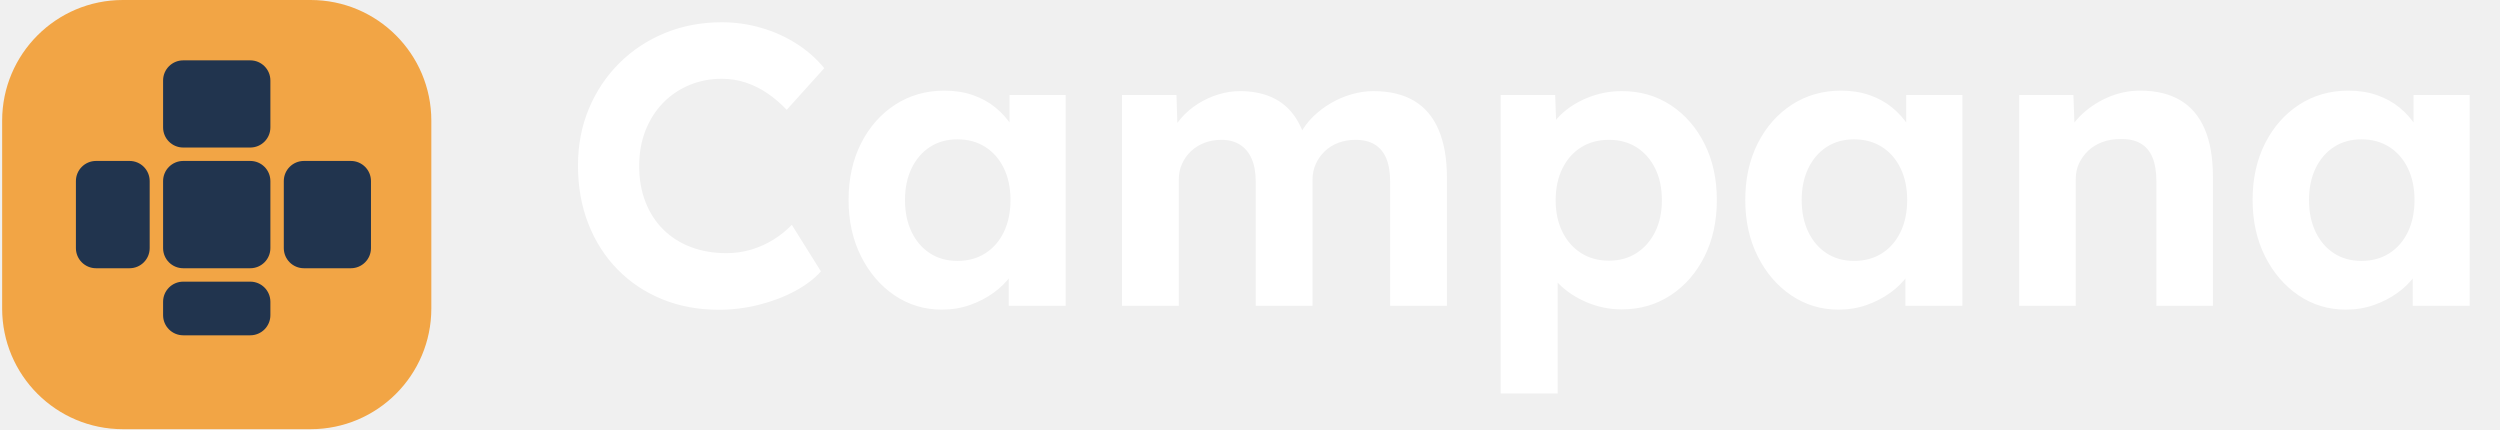
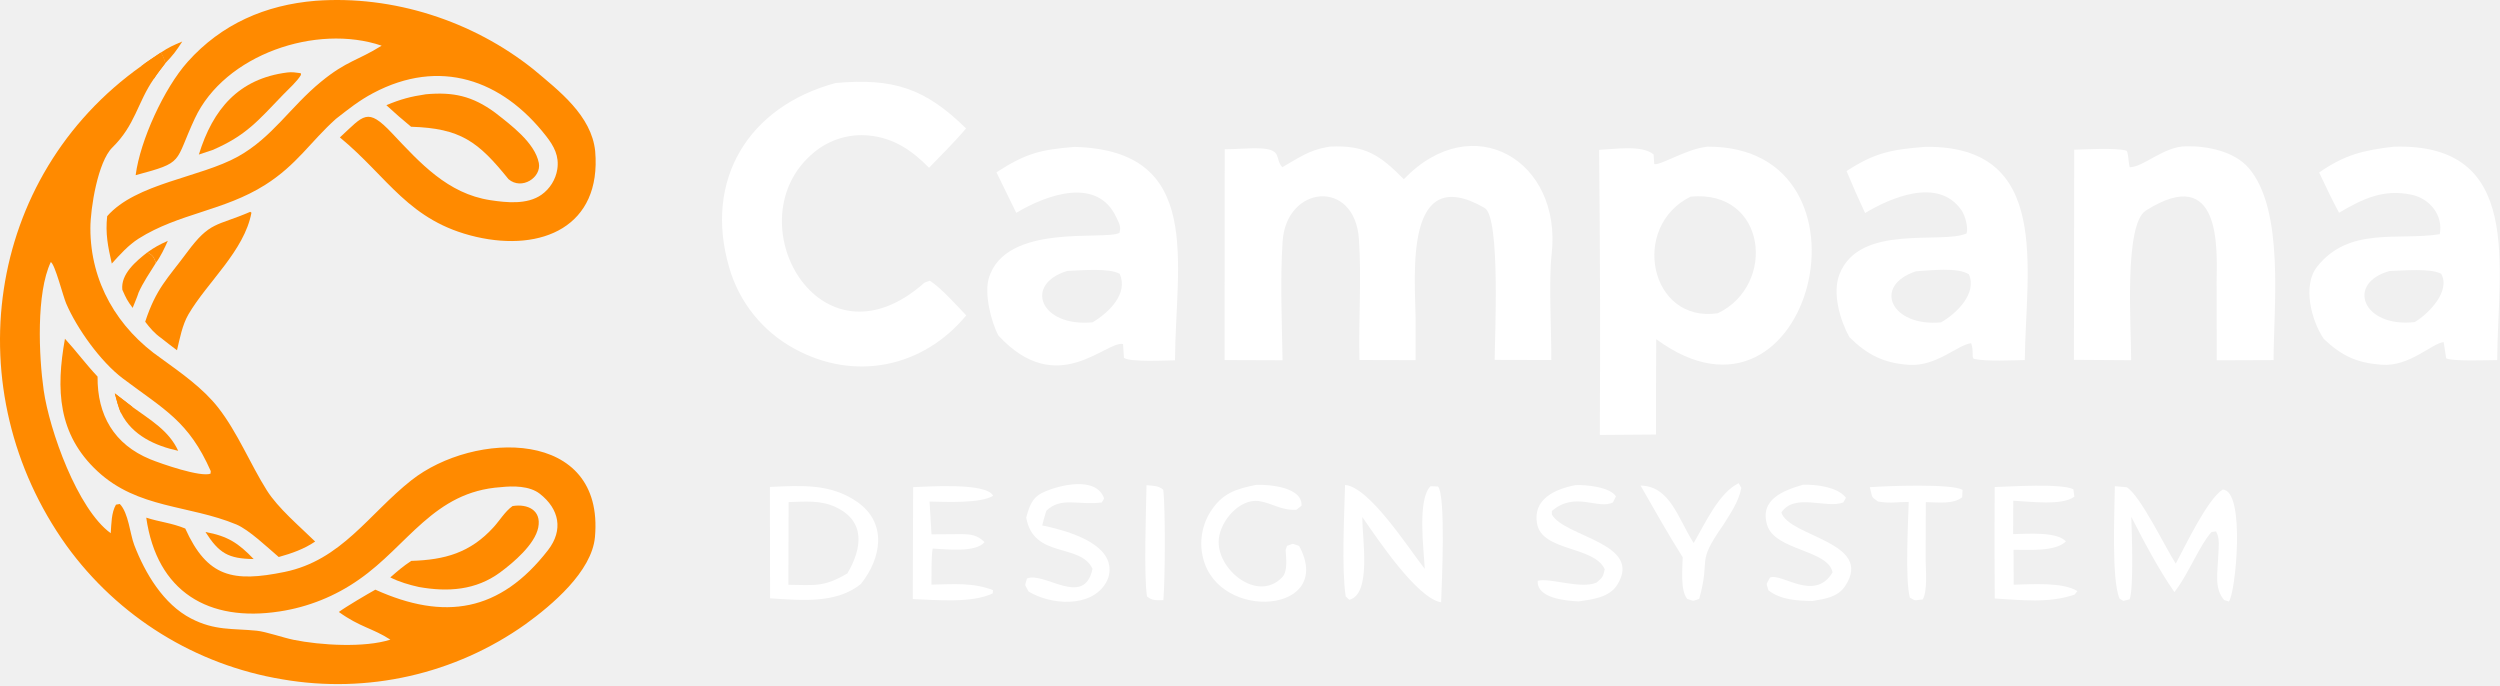
- <svg xmlns="http://www.w3.org/2000/svg" viewBox="0 0 232.6 40" width="233" height="40" role="img" aria-label="Campana, design system da So+ma">
-   <g transform="scale(0.625)">
-     <rect width="64" height="64" rx="18" fill="#F2A545" />
-     <rect x="24" y="24" width="16" height="16" rx="3" fill="#21344E" />
-     <rect x="24" y="9" width="16" height="13" rx="3" fill="#21344E" />
-     <rect x="42" y="24" width="13" height="16" rx="3" fill="#21344E" />
-     <rect x="24" y="42" width="16" height="8" rx="3" fill="#21344E" />
-     <rect x="11" y="24" width="11" height="16" rx="3" fill="#21344E" />
-   </g>
-   <path transform="translate(52 28.5)" d="M14.795 0.371Q11.925 0.371 9.522 -0.609Q7.119 -1.589 5.354 -3.39Q3.588 -5.192 2.628 -7.658Q1.667 -10.123 1.667 -13.072Q1.667 -15.93 2.68 -18.362Q3.694 -20.794 5.512 -22.607Q7.33 -24.419 9.77 -25.422Q12.21 -26.425 15.086 -26.425Q16.952 -26.425 18.739 -25.907Q20.526 -25.389 22.036 -24.426Q23.547 -23.462 24.62 -22.147L21.122 -18.264Q20.261 -19.168 19.31 -19.813Q18.359 -20.457 17.298 -20.807Q16.238 -21.157 15.057 -21.157Q13.454 -21.157 12.049 -20.571Q10.644 -19.985 9.604 -18.918Q8.564 -17.851 7.967 -16.356Q7.371 -14.861 7.371 -13.029Q7.371 -11.186 7.956 -9.683Q8.541 -8.18 9.614 -7.113Q10.687 -6.046 12.188 -5.476Q13.689 -4.905 15.522 -4.905Q16.704 -4.905 17.82 -5.239Q18.937 -5.574 19.89 -6.169Q20.843 -6.764 21.597 -7.546L24.31 -3.209Q23.412 -2.191 21.895 -1.374Q20.377 -0.557 18.525 -0.093Q16.673 0.371 14.795 0.371Z M35.581 0.357Q33.138 0.357 31.172 -0.973Q29.207 -2.303 28.047 -4.613Q26.887 -6.923 26.887 -9.863Q26.887 -12.841 28.051 -15.14Q29.215 -17.439 31.233 -18.746Q33.251 -20.053 35.814 -20.053Q37.265 -20.053 38.47 -19.636Q39.675 -19.219 40.586 -18.471Q41.497 -17.723 42.117 -16.748Q42.737 -15.773 43.001 -14.657L41.887 -14.853V-19.644H47.122V0.0H41.815V-4.73L43.009 -4.831Q42.729 -3.799 42.056 -2.859Q41.383 -1.919 40.39 -1.205Q39.396 -0.491 38.18 -0.067Q36.963 0.357 35.581 0.357ZM37.031 -4.183Q38.517 -4.183 39.63 -4.893Q40.744 -5.602 41.361 -6.883Q41.978 -8.163 41.978 -9.863Q41.978 -11.541 41.361 -12.817Q40.744 -14.094 39.63 -14.803Q38.517 -15.513 37.031 -15.513Q35.568 -15.513 34.474 -14.803Q33.379 -14.094 32.762 -12.817Q32.145 -11.541 32.145 -9.863Q32.145 -8.163 32.762 -6.883Q33.379 -5.602 34.474 -4.893Q35.568 -4.183 37.031 -4.183Z M52.371 0.0V-19.644H57.448L57.563 -15.889L56.8 -15.732Q57.198 -16.698 57.877 -17.481Q58.556 -18.264 59.452 -18.828Q60.349 -19.393 61.351 -19.7Q62.353 -20.008 63.36 -20.008Q64.887 -20.008 66.106 -19.53Q67.326 -19.052 68.186 -18.025Q69.047 -16.997 69.519 -15.326L68.708 -15.431L68.983 -16.019Q69.449 -16.917 70.195 -17.642Q70.941 -18.367 71.869 -18.904Q72.798 -19.44 73.809 -19.724Q74.82 -20.008 75.78 -20.008Q78.072 -20.008 79.596 -19.102Q81.12 -18.196 81.888 -16.383Q82.655 -14.57 82.655 -11.917V0.0H77.362V-11.535Q77.362 -12.874 77 -13.738Q76.638 -14.601 75.921 -15.035Q75.204 -15.468 74.112 -15.468Q73.26 -15.468 72.524 -15.187Q71.787 -14.907 71.256 -14.391Q70.724 -13.875 70.425 -13.205Q70.126 -12.536 70.126 -11.721V0.0H64.833V-11.58Q64.833 -12.829 64.459 -13.692Q64.086 -14.556 63.369 -15.012Q62.652 -15.468 61.628 -15.468Q60.776 -15.468 60.051 -15.187Q59.325 -14.907 58.794 -14.402Q58.263 -13.898 57.964 -13.228Q57.664 -12.558 57.664 -11.766V0.0Z M87.665 8.171V-19.644H92.742L92.901 -15.216L91.945 -15.55Q92.182 -16.737 93.208 -17.751Q94.234 -18.765 95.752 -19.387Q97.271 -20.008 98.955 -20.008Q101.52 -20.008 103.512 -18.7Q105.504 -17.393 106.657 -15.106Q107.809 -12.818 107.809 -9.841Q107.809 -6.9 106.661 -4.602Q105.513 -2.303 103.506 -0.984Q101.499 0.334 98.951 0.334Q97.257 0.334 95.71 -0.317Q94.163 -0.968 93.092 -2.038Q92.022 -3.108 91.733 -4.346L92.973 -4.866V8.171ZM97.756 -4.205Q99.219 -4.205 100.325 -4.915Q101.431 -5.625 102.059 -6.894Q102.688 -8.163 102.688 -9.841Q102.688 -11.518 102.071 -12.783Q101.454 -14.048 100.348 -14.758Q99.242 -15.468 97.756 -15.468Q96.27 -15.468 95.157 -14.769Q94.044 -14.071 93.415 -12.795Q92.787 -11.518 92.787 -9.841Q92.787 -8.163 93.415 -6.894Q94.044 -5.625 95.157 -4.915Q96.27 -4.205 97.756 -4.205Z M119.152 0.357Q116.709 0.357 114.744 -0.973Q112.778 -2.303 111.618 -4.613Q110.459 -6.923 110.459 -9.863Q110.459 -12.841 111.623 -15.14Q112.786 -17.439 114.804 -18.746Q116.823 -20.053 119.385 -20.053Q120.836 -20.053 122.041 -19.636Q123.246 -19.219 124.157 -18.471Q125.068 -17.723 125.688 -16.748Q126.308 -15.773 126.573 -14.657L125.458 -14.853V-19.644H130.693V0.0H125.386V-4.73L126.581 -4.831Q126.3 -3.799 125.627 -2.859Q124.955 -1.919 123.961 -1.205Q122.968 -0.491 121.751 -0.067Q120.535 0.357 119.152 0.357ZM120.603 -4.183Q122.089 -4.183 123.202 -4.893Q124.315 -5.602 124.932 -6.883Q125.549 -8.163 125.549 -9.863Q125.549 -11.541 124.932 -12.817Q124.315 -14.094 123.202 -14.803Q122.089 -15.513 120.603 -15.513Q119.14 -15.513 118.045 -14.803Q116.951 -14.094 116.334 -12.817Q115.717 -11.541 115.717 -9.863Q115.717 -8.163 116.334 -6.883Q116.951 -5.602 118.045 -4.893Q119.14 -4.183 120.603 -4.183Z M135.988 0.0V-19.644H141.042L141.186 -15.633L140.157 -15.187Q140.542 -16.531 141.612 -17.626Q142.682 -18.722 144.168 -19.388Q145.654 -20.053 147.257 -20.053Q149.486 -20.053 151 -19.159Q152.515 -18.264 153.279 -16.474Q154.044 -14.684 154.044 -12.03V0.0H148.774V-11.626Q148.774 -12.965 148.4 -13.851Q148.027 -14.737 147.257 -15.159Q146.487 -15.581 145.373 -15.536Q144.475 -15.536 143.727 -15.255Q142.979 -14.975 142.43 -14.459Q141.88 -13.943 141.569 -13.273Q141.259 -12.604 141.259 -11.811V0.0H138.642Q137.798 0.0 137.135 0.0Q136.471 0.0 135.988 0.0Z M166.435 0.357Q163.992 0.357 162.026 -0.973Q160.061 -2.303 158.901 -4.613Q157.742 -6.923 157.742 -9.863Q157.742 -12.841 158.905 -15.14Q160.069 -17.439 162.087 -18.746Q164.105 -20.053 166.668 -20.053Q168.119 -20.053 169.324 -19.636Q170.529 -19.219 171.44 -18.471Q172.351 -17.723 172.971 -16.748Q173.591 -15.773 173.855 -14.657L172.741 -14.853V-19.644H177.976V0.0H172.669V-4.73L173.864 -4.831Q173.583 -3.799 172.91 -2.859Q172.238 -1.919 171.244 -1.205Q170.25 -0.491 169.034 -0.067Q167.818 0.357 166.435 0.357ZM167.886 -4.183Q169.371 -4.183 170.485 -4.893Q171.598 -5.602 172.215 -6.883Q172.832 -8.163 172.832 -9.863Q172.832 -11.541 172.215 -12.817Q171.598 -14.094 170.485 -14.803Q169.371 -15.513 167.886 -15.513Q166.423 -15.513 165.328 -14.803Q164.233 -14.094 163.616 -12.817Q162.999 -11.541 162.999 -9.863Q162.999 -8.163 163.616 -6.883Q164.233 -5.602 165.328 -4.893Q166.423 -4.183 167.886 -4.183Z" fill="#FFFFFF" />
+ <svg xmlns="http://www.w3.org/2000/svg" width="554" height="152" viewBox="0 0 554 152" fill="none" role="img" aria-label="Campana, design system da So+ma">
+   <path d="M35.596 11.676C36.25 12.607 36.299 12.927 36.606 14.034C35.714 15.199 34.834 16.319 34.034 17.548C30.429 22.794 29.998 27.674 24.904 32.679C21.679 35.847 20.031 46.139 20.029 50.59C20.026 62.51 26.006 72.739 35.755 79.459C40.162 82.656 45.008 86.049 48.355 90.335C52.641 95.821 55.458 102.836 59.13 108.663C61.62 112.619 66.389 116.622 69.84 120.006C67.374 121.683 64.615 122.642 61.766 123.434C59.294 121.338 55.194 117.399 52.37 116.218C41.775 111.838 30.572 112.75 21.612 104.435C12.767 96.227 12.39 86.276 14.393 75.066C16.841 77.728 18.946 80.604 21.622 83.454C21.536 91.984 25.281 98.486 33.291 101.772C35.733 102.774 44.449 105.795 46.654 104.964L46.705 104.4C41.813 93.317 36.412 90.781 27.215 83.86C22.301 80.162 17.035 72.793 14.655 67.226C13.952 65.581 12.218 58.645 11.262 58.065C7.991 64.932 8.602 78.948 9.682 86.493C10.937 95.268 17.15 112.828 24.538 118.161C24.692 116.071 24.665 113.622 25.696 111.833L26.55 111.684C28.475 113.65 28.808 118.311 29.74 120.75C32.139 127.019 36.231 133.912 42.346 137.064C47.634 139.792 51.435 139.221 56.893 139.765C58.882 139.964 62.832 141.33 65.037 141.779C71.063 143.007 80.785 143.578 86.504 141.744C82.559 139.184 79.813 139.019 75.088 135.613C76.676 134.435 81.399 131.664 83.178 130.67C98.46 137.565 110.773 135.659 121.434 121.918C124.902 117.447 123.925 112.794 119.641 109.432C117.358 107.64 113.683 107.657 110.991 107.955C96.105 108.934 90.378 120.936 79.538 128.435C74.299 132.122 68.273 134.539 61.941 135.497C46.25 137.915 34.767 131.198 32.408 114.709C35.294 115.66 37.963 115.855 41.051 117.118C45.948 127.939 51.637 129.08 63.053 126.744C75.686 124.159 81.738 113.872 91.118 106.46C105.059 95.443 134.003 94.846 131.843 118.998C131.159 126.647 122.323 134.086 116.429 138.341C100.824 149.41 81.453 153.805 62.6 150.544C43.35 147.359 26.14 136.694 14.714 120.876C-9.736 86.673 -3.395 39.223 31.35 14.609C32.651 13.627 34.234 12.604 35.596 11.676Z" fill="#FF8A00" />
+   <path d="M35.596 11.676C36.25 12.607 36.298 12.927 36.605 14.034C35.714 15.199 34.834 16.319 34.034 17.548C33.934 16.502 33.975 15.613 33.385 14.786C32.542 14.367 32.338 14.478 31.35 14.609C32.65 13.627 34.233 12.604 35.596 11.676Z" fill="#FF8A00" />
+   <path d="M69.918 0.175C87.146 -1.098 104.768 4.643 118.184 15.34C123.887 20.129 131.097 25.618 131.894 33.523C133.321 50.245 120.047 55.825 105.568 52.499C90.547 49.049 86.029 39.269 75.321 30.453C80.666 25.532 81.35 23.666 86.888 29.534C93.091 36.109 99.197 42.916 108.656 44.358C112.239 44.904 116.803 45.384 119.977 43.167C121.862 41.835 123.13 39.8 123.496 37.522C123.946 34.572 122.775 32.411 121.03 30.169C111.227 17.573 97.388 12.834 82.696 20.627C79.527 22.309 77.303 24.118 74.444 26.338C68.784 31.417 65.79 36.518 58.774 40.96C49.598 46.769 39.636 47.246 30.719 52.878C28.458 54.306 26.56 56.437 24.772 58.41C23.91 54.573 23.334 51.803 23.749 47.905C30.162 40.589 44.343 39.368 52.757 34.683C60.325 30.47 64.307 23.718 71.127 18.124C76.84 13.438 79.201 13.486 84.575 10.123C70.141 5.207 49.779 12.067 43.166 26.27C38.546 36.195 40.985 35.889 30.06 38.82C31.064 31.094 36.373 19.544 41.567 13.723C49.084 5.299 58.868 1.083 69.918 0.175Z" fill="#FF8A00" />
+   <path d="M94.378 20.889C100.423 20.342 104.693 21.264 109.719 24.963C113.195 27.692 118.515 31.61 119.404 36.105C120.039 39.325 115.594 42.214 112.678 39.698C105.945 31.335 102.06 28.435 91.094 28.086C89.22 26.551 87.394 24.958 85.617 23.31C88.765 21.985 91.005 21.391 94.378 20.889Z" fill="#FF8A00" />
+   <path d="M113.574 112.144C116.872 111.593 120.033 113.037 119.279 116.875C118.541 120.641 113.776 124.669 110.827 126.844C105.448 130.814 99.231 131.221 92.837 130.081C90.683 129.603 88.459 128.95 86.488 127.956C88.179 126.48 89.237 125.554 91.13 124.292C98.534 124.067 104.185 122.524 109.357 116.852C110.768 115.306 111.888 113.359 113.574 112.144Z" fill="#FF8A00" />
+   <path d="M55.449 46.941L55.721 47.132C54.146 55.591 45.945 62.513 41.766 69.649C40.404 71.977 39.846 75.005 39.222 77.615C38.024 76.743 36.825 75.782 35.654 74.868C34.238 73.867 33.212 72.661 32.176 71.298C34.62 63.871 37.124 61.764 41.432 55.943C46.585 48.977 47.897 50.201 55.449 46.941Z" fill="#FF8A00" />
+   <path d="M63.677 16.059C64.77 15.921 65.572 16.084 66.66 16.224L66.695 16.604C65.834 18.064 63.989 19.685 62.737 20.986C57.207 26.722 54.571 30.015 47.121 33.234L44.068 34.25C47.17 24.186 52.889 17.424 63.677 16.059Z" fill="#FF8A00" />
+   <path d="M25.439 87.17L29.322 90.162C33.342 93.099 37.404 95.378 39.488 99.9C34.4 98.793 29.327 96.492 26.858 91.597C26.253 90.379 25.814 88.525 25.439 87.17Z" fill="#FF8A00" />
+   <path d="M25.439 87.17L29.322 90.162C28.339 90.568 27.494 90.785 26.858 91.597C26.253 90.379 25.814 88.525 25.439 87.17Z" fill="#FF8A00" />
+   <path d="M27.107 64.204C26.725 60.692 30.198 57.854 32.648 55.922C33.943 56.628 34.005 56.863 34.554 58.242C33.313 60.227 31.636 62.715 30.718 64.82C30.438 65.733 29.767 67.289 29.396 68.229C28.16 66.555 27.969 66.15 27.107 64.204Z" fill="#FF8A00" />
+   <path d="M45.531 117.89C50.515 118.803 52.865 120.389 56.217 123.885C50.614 123.816 48.525 122.601 45.531 117.89Z" fill="#FF8A00" />
+   <path d="M32.648 55.922C34.439 54.676 35.198 54.283 37.188 53.364C36.488 54.953 35.602 56.837 34.555 58.242C34.005 56.863 33.944 56.627 32.648 55.922Z" fill="#FF8A00" />
+   <path d="M35.596 11.676C37.467 10.433 38.355 10.058 40.391 9.198C38.999 11.372 38.385 12.175 36.605 14.034C36.298 12.926 36.25 12.606 35.596 11.676Z" fill="#FF8A00" />
+   <path d="M294.731 32.488C302.545 32.104 305.823 34.392 311.086 39.714C326.332 23.846 346.199 35.517 343.846 56.331C343.17 62.304 343.807 73.32 343.769 79.783L331.219 79.75C331.22 75.18 332.563 48.145 329.004 46.087C311.115 35.742 313.568 60.895 313.704 70.695L313.69 79.807L301.257 79.776C301.029 70.868 301.744 61.905 301.139 52.99C300.228 39.543 285.033 40.987 284.224 53.523C283.662 62.221 284.08 71.108 284.211 79.834L271.369 79.788L271.397 33.073C273.887 33.087 277.037 32.754 279.469 32.891C284.247 33.16 282.451 35.277 284.168 37.05C287.739 35.018 290.041 33.296 294.078 32.597L294.731 32.488Z" fill="#FFFFFF" />
+   <path d="M185.177 18.395C197.922 17.257 205.022 19.546 214.072 28.461C211.706 31.293 208.48 34.475 205.878 37.18C202.174 33.389 198.099 30.599 192.692 30.045C188.249 29.569 183.803 30.915 180.371 33.776C162.379 48.613 181.551 83.304 204.824 62.673C204.966 62.553 205.855 62.283 206.071 62.209C208.638 63.895 211.893 67.57 214.116 69.89C204.519 81.492 189.364 84.571 176.086 77.297C169.027 73.483 163.803 66.988 161.59 59.276C155.894 39.809 165.906 23.57 185.177 18.395Z" fill="#FFFFFF" />
+   <path d="M459.644 33.177C462.195 33.111 468.629 32.711 471.16 33.371C471.65 33.498 471.598 35.74 471.941 37.067C474.991 37.052 479.536 32.4 484.486 32.42C489.126 32.319 495.122 33.526 498.312 37.235C506.316 46.543 503.83 68.031 503.823 79.796L491.232 79.843L491.205 62.344C491.301 55.235 492.316 36.08 475.533 46.65C470.618 49.745 472.286 72.611 472.265 79.824L459.582 79.74L459.644 33.177Z" fill="#FFFFFF" />
+   <path d="M482.148 124.904C484.392 120.721 489.103 110.745 492.533 108.489C497.728 108.64 495.363 131.905 493.902 133.293L492.866 132.961C490.621 130.31 491.437 126.97 491.567 123.15C491.639 121.277 491.97 119.322 491.076 117.754L490.093 117.881C487.628 120.5 485.144 126.741 482.287 130.624L481.854 131.205C478.514 126.471 474.902 119.665 472.294 114.523C472.414 117.851 472.847 130.323 471.934 132.811L470.51 133.159L469.685 132.633C467.865 128.456 468.594 113.152 468.648 107.741L471.283 107.971C474.324 109.852 479.607 120.91 482.148 124.904Z" fill="#FFFFFF" />
+   <path d="M315.728 126.065C315.509 121.722 314.044 110.687 317.011 107.741L318.666 107.808C320.422 109.899 319.501 129.362 319.353 133.471C314.044 132.627 305.182 119.327 301.89 114.567C301.847 119.32 304.008 131.658 298.992 132.913L298.207 132.164C297.268 125.95 297.898 113.999 298.064 107.463C303.476 107.942 311.987 121.299 315.728 126.065Z" fill="#FFFFFF" />
+   <path d="M442.023 107.931C445.552 107.821 456.751 107.078 459.454 108.415L459.681 110.052C457.035 112.11 449.851 111.133 446.14 110.958L446.111 118.358C449.164 118.311 455.747 117.743 457.807 119.97C455.446 122.292 449.677 121.812 446.202 121.833L446.233 129.569C450.084 129.476 457.221 128.95 460.344 130.999L459.722 131.758C454.051 133.728 448.006 132.967 442.035 132.629C441.969 124.396 441.965 116.164 442.023 107.931Z" fill="#FFFFFF" />
+   <path d="M278.366 107.442C281.456 107.353 288.662 107.976 288.414 112.07L287.289 112.962C283.948 113.173 281.961 111.496 278.916 111.021C274.559 110.536 270.457 115.48 270.083 119.47C269.46 126.116 278.641 133.618 284.107 127.952C285.428 126.582 284.987 123.748 284.899 121.893L285.19 120.971C286.928 120.369 286.06 120.399 287.885 120.976C295.959 135.9 270.143 137.932 266.612 123.694C265.721 120.225 266.286 116.542 268.177 113.5C270.847 109.236 273.889 108.364 278.366 107.442Z" fill="#FFFFFF" />
+   <path d="M202.352 107.951C205.448 107.843 218.666 106.886 220.075 109.862C217.321 111.614 209.427 111.213 205.988 111.143L206.423 118.408L212.86 118.363C215.109 118.367 216.597 118.55 218.181 120.143C216.167 122.518 209.711 121.699 206.679 121.564C206.361 123.124 206.429 127.711 206.412 129.554C211.179 129.469 215.567 129.04 220.054 130.769L219.977 131.503C215.36 133.71 207.446 132.952 202.27 132.752L202.352 107.951Z" fill="#FFFFFF" />
+   <path d="M227.411 114.696C228.088 112.263 228.641 110.302 231.116 109.136C234.701 107.448 243.004 105.439 244.671 110.475L244.155 111.345C238.969 112.027 235.135 110.006 231.861 113.19C231.535 114.282 231.211 115.32 230.953 116.433C235.542 117.39 244.139 119.65 245.642 124.632C246.09 126.149 245.886 127.784 245.08 129.144C241.765 134.778 232.865 134.072 227.924 131.076C226.991 129.203 227.066 130.134 227.57 128.201C231.385 126.563 240.286 134.787 242.097 126.058C239.474 120.271 229.019 123.9 227.411 114.696Z" fill="#FFFFFF" />
+   <path d="M399.567 107.413C402.449 107.324 407.302 107.929 409.06 110.319L408.468 111.336C404.723 112.81 397.703 109.14 394.749 113.568C396.45 118.98 415.325 120.104 408.911 129.823C407.223 132.381 404.42 132.699 401.627 133.184C398.233 133.108 394.683 132.971 391.885 130.818C391.363 128.935 391.299 129.846 392.211 128.004C394.666 126.809 402.138 133.532 406.097 126.833C405.1 121.794 393.341 122.034 391.603 116.365C389.83 110.577 395.418 108.628 399.567 107.413Z" fill="#FFFFFF" />
+   <path d="M349.144 107.5C351.444 107.401 356.804 107.904 358.095 110.005L357.43 111.331C354.15 113.016 349.057 108.784 343.89 113.234L343.896 114.019C346.679 119.017 364.243 120.37 358.354 129.637C356.579 132.43 352.849 132.822 349.829 133.277C346.859 133.125 340.528 132.55 340.757 128.718C343.28 127.932 350.247 130.626 353.789 129.106C355.201 127.851 355.193 127.954 355.612 126.144C353.211 120.926 341.676 122.272 340.598 115.983C339.673 110.59 344.562 108.385 349.144 107.5Z" fill="#FFFFFF" />
+   <path d="M375.321 120.335C377.884 115.924 380.931 109.18 385.289 107.076L385.879 108.122C385.267 111.245 383.583 113.556 381.914 116.274C375.636 125.23 379.215 123.129 376.549 132.705C374.794 133.26 375.655 133.249 373.875 132.716C372.321 130.696 372.843 126.26 372.883 123.481C369.645 118.374 366.571 112.862 363.543 107.6C370.132 107.733 371.856 114.937 375.321 120.335Z" fill="#FFFFFF" />
+   <path d="M414.35 107.965C417.488 107.704 432.733 107.104 434.898 108.573L434.821 110.187C432.773 111.797 429.593 111.304 426.759 111.271L426.723 124.163C426.766 126.585 427.151 130.945 426.081 132.83C424.15 133.022 424.652 133.257 423.23 132.449C422.147 128.521 422.848 115.731 422.97 111.23C420.142 111.224 419.218 111.614 416.167 111.143C414.49 109.931 415.028 110.429 414.35 107.965Z" fill="#FFFFFF" />
+   <path d="M254.069 107.514C255.541 107.675 256.749 107.588 257.789 108.545C258.274 113.14 258.196 128.247 257.802 132.995C256.193 132.985 255.41 133.174 254.178 132.179C253.442 127.518 253.97 113.009 254.069 107.514Z" fill="#FFFFFF" />
+   <path fill-rule="evenodd" clip-rule="evenodd" d="M378.392 32.503C418.074 32.328 401.512 100.475 367.023 75.167L366.978 83.837L366.968 96.292L354.521 96.384C354.635 75.325 354.583 54.266 354.363 33.209C357.93 33.032 363.963 32.087 366.438 34.233L366.572 36.336C367.553 36.855 373.351 33.255 377.649 32.61L378.392 32.503ZM380.654 69.421C393.736 63.186 391.51 41.97 374.642 43.574C361.222 50.183 365.548 71.626 380.654 69.421Z" fill="#FFFFFF" />
+   <path fill-rule="evenodd" clip-rule="evenodd" d="M426.655 32.54C454.739 32.187 448.907 59.647 448.694 79.789C446.012 79.829 440.215 80.134 437.513 79.545C436.776 79.384 437.487 77.821 436.801 76.054C433.878 76.387 429.076 81.233 423.092 80.85C417.43 80.489 413.777 78.613 409.825 74.715C407.763 70.981 405.982 64.962 407.634 60.758C412.08 49.442 430.246 54.203 435.797 51.726C436.203 50.338 435.456 47.734 434.678 46.604C429.51 39.102 418.762 43.928 413.304 47.205C411.861 44.14 410.493 41.04 409.199 37.91C415.503 33.786 419.224 33.132 426.655 32.54ZM436.305 60.792C433.813 59.155 427.733 59.946 424.593 60.114C414.867 63.315 419.036 72.476 430.135 71.433C433.596 69.478 438.167 64.983 436.305 60.792Z" fill="#FFFFFF" />
+   <path fill-rule="evenodd" clip-rule="evenodd" d="M238.103 32.555C266.849 33.289 260.508 58.15 260.378 79.846C258.322 79.874 250.45 80.279 249.076 79.311L248.86 76.232C244.946 75.521 234.298 88.468 221.257 74.367C219.577 71.243 218.118 65.079 219.101 61.718C222.751 49.242 244.998 53.385 248.083 51.59C248.47 50.092 247.979 49.468 247.351 48.12C243.21 39.235 232.29 42.951 225.199 47.158L220.813 38.188C227.241 34.018 230.517 33.154 238.103 32.555ZM248.123 60.68C245.795 59.327 239.493 59.934 236.522 60.039C226.828 62.943 230.475 72.534 242.121 71.422C245.67 69.312 250.105 65.087 248.123 60.68Z" fill="#FFFFFF" />
+   <path fill-rule="evenodd" clip-rule="evenodd" d="M530.384 32.513C559.441 31.562 553.47 59.241 553.382 79.8C551.284 79.798 543.48 80.116 542.073 79.411L541.517 75.813C538.845 76.084 533.987 81.305 527.736 80.827C522.222 80.405 518.929 78.857 514.965 75.117C512.239 71.167 510.151 63.321 513.458 59.12C520.546 50.119 531.427 53.371 540.65 51.897C541.446 47.73 538.487 44.03 534.444 43.161C528.175 41.814 523.564 44.062 518.331 47.148C516.755 44.246 515.349 41.21 513.921 38.227C519.65 34.264 523.593 33.334 530.384 32.513ZM540.972 60.68C538.669 59.382 532.464 59.98 529.54 60.055C519.802 62.735 523.535 72.675 535.112 71.373C538.282 69.449 543.081 64.51 540.972 60.68Z" fill="#FFFFFF" />
+   <path fill-rule="evenodd" clip-rule="evenodd" d="M170.613 107.904C177.436 107.607 183.944 107.09 189.887 111.173C196.685 115.842 195.362 123.69 190.751 129.431C185.204 133.869 177.449 132.997 170.646 132.591L170.613 107.904ZM185.182 112.37C181.782 110.783 178.432 111.173 174.756 111.257L174.705 129.59C180.741 129.654 182.591 130.124 187.778 127.065C191.062 121.504 191.861 115.487 185.182 112.37Z" fill="#FFFFFF" />
</svg>
